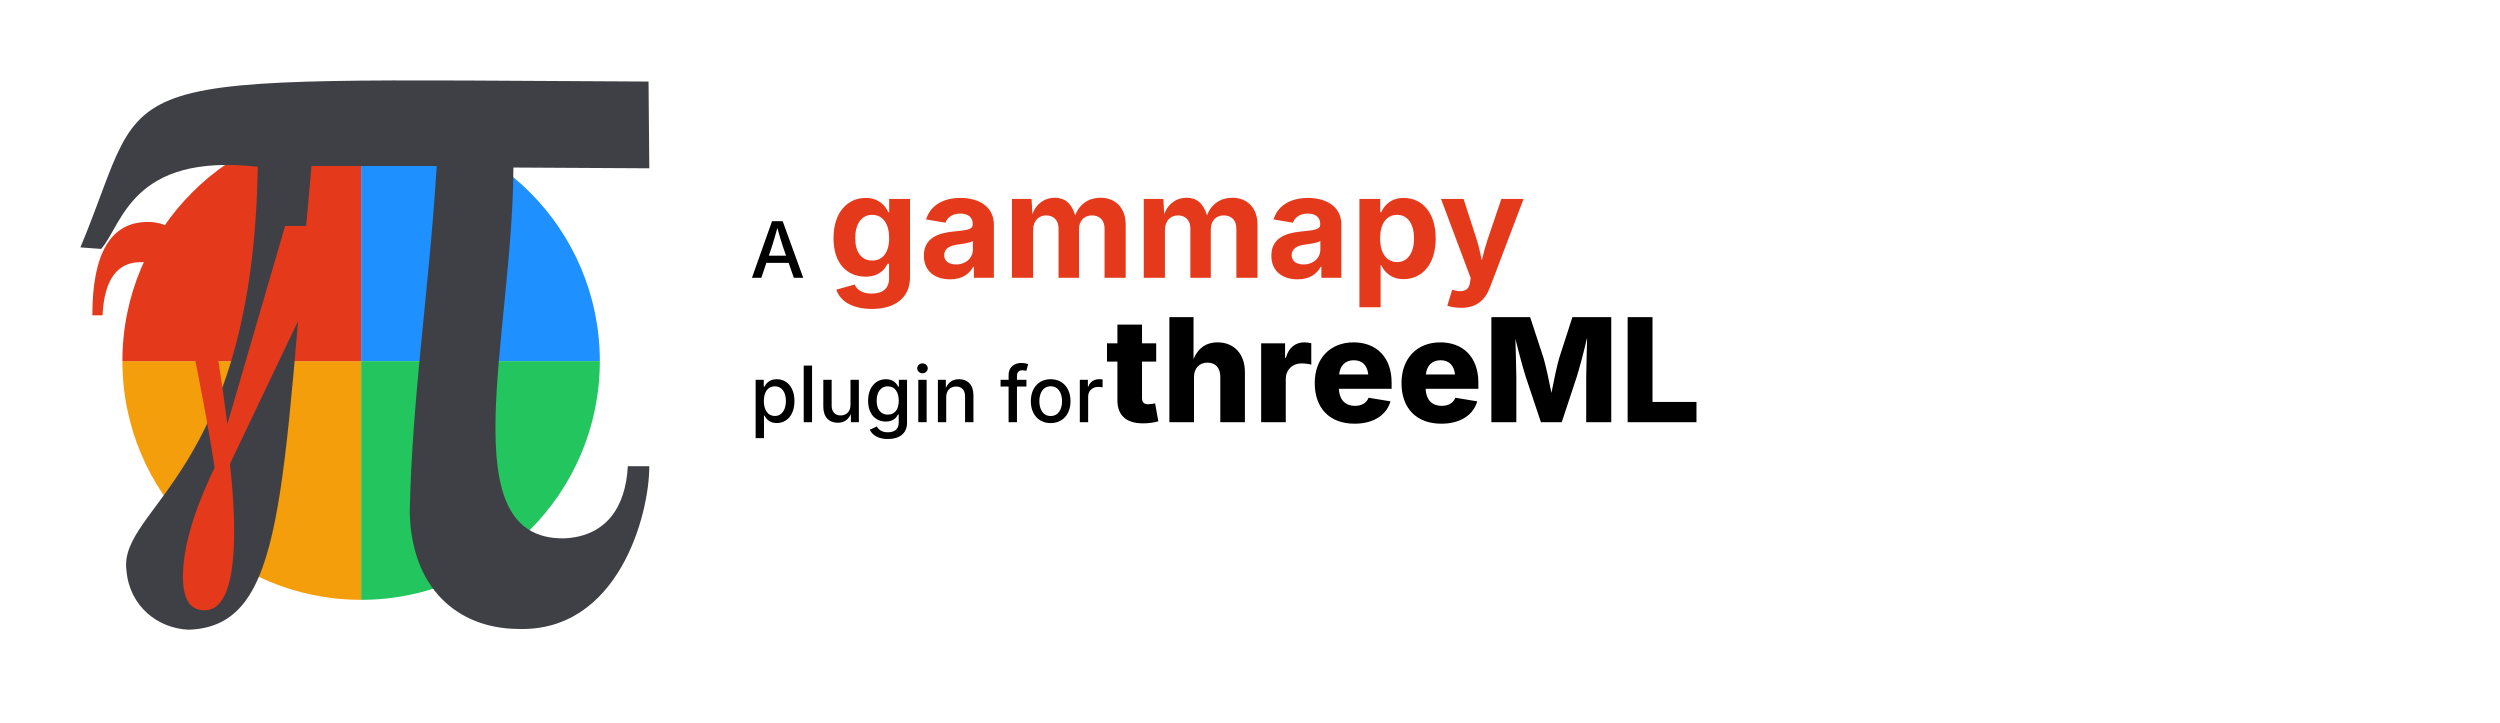
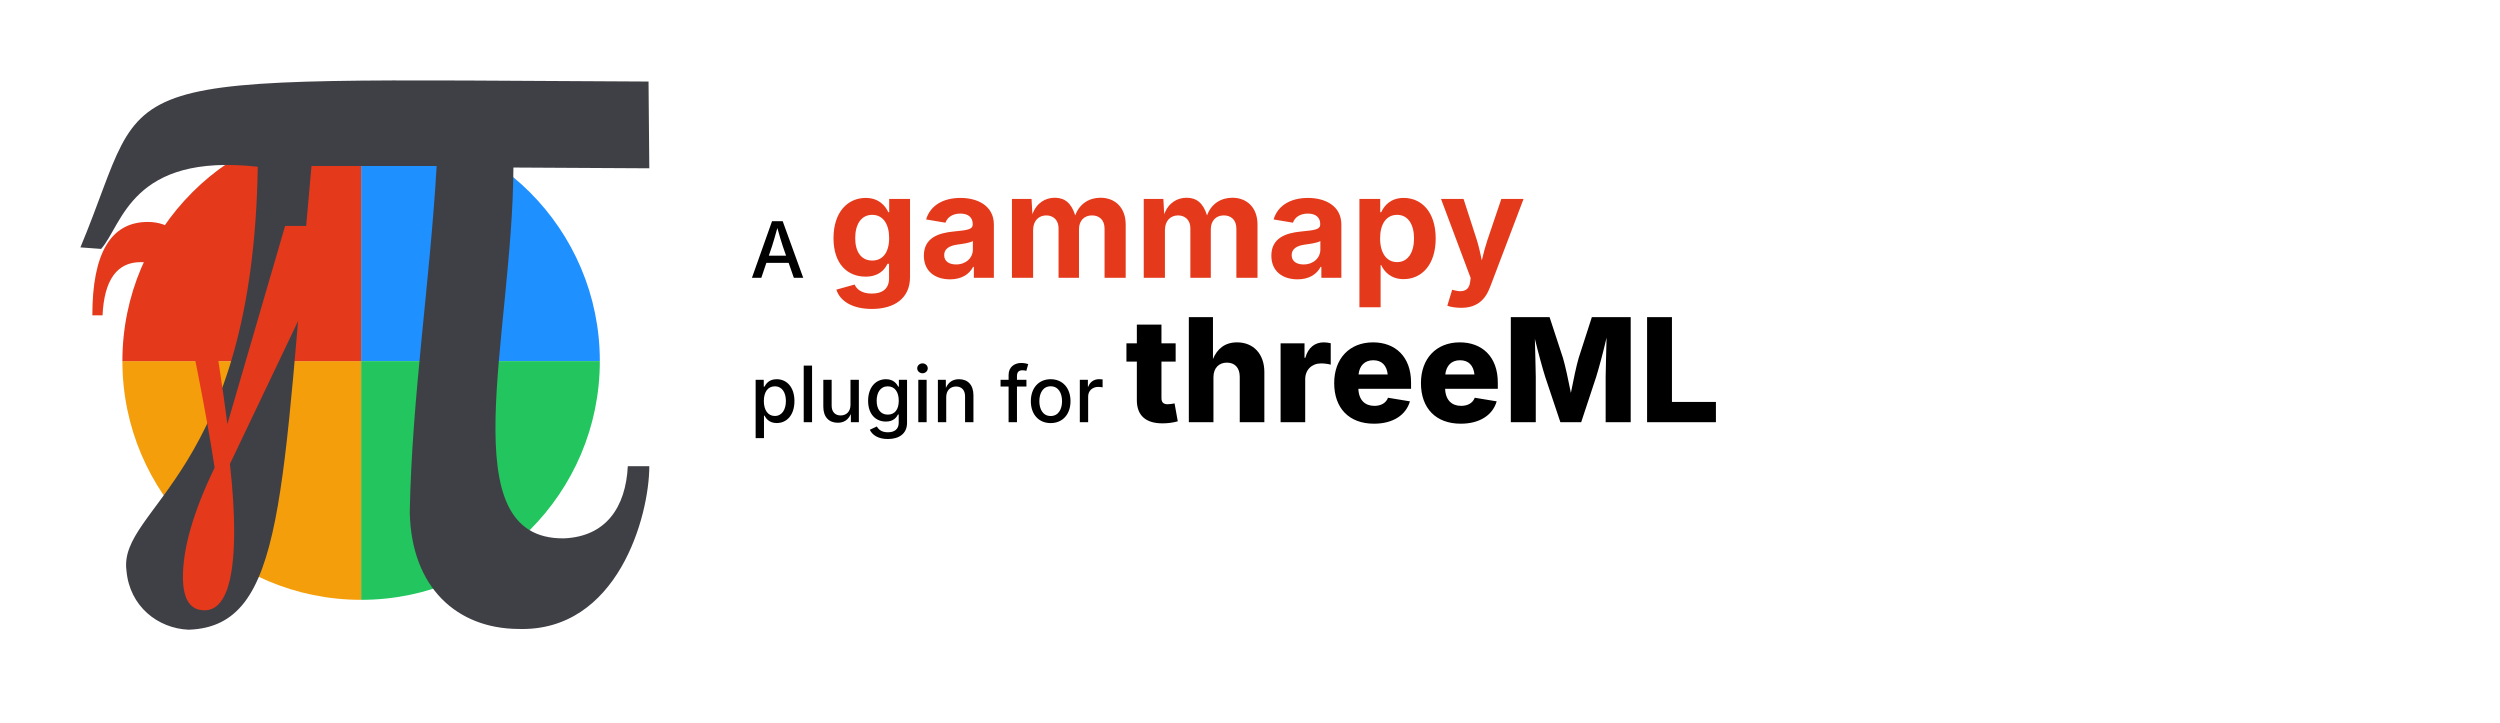
<svg xmlns="http://www.w3.org/2000/svg" viewBox="0 0 900 260" role="img" aria-label="Gammapy plugin for 3ML wordmark with icon">
  <style>
    /* Icon palette */
    .q1 { fill: #1E90FF; }  /* NE */
    .q2 { fill: #22C55E; }  /* SE */
    .q3 { fill: #F59E0B; }  /* SW */
    .q4 { fill: #E5391B; }  /* NW */
    .gamma { fill: #E5391B; }
    .pi { fill: #3F3F46; }

    /* Text palette */
    .text { fill: #000000; font-family: Inter, system-ui, -apple-system, Segoe UI, Roboto, Ubuntu, "Helvetica Neue", Arial, sans-serif; }
    .sub { fill: #000000; }
    .brand { fill: #000000; }
  </style>
  <svg x="20" y="20" width="220" height="220" viewBox="0 0 256 256">
    <path class="q1" d="M128 28A100 100 0 0 1 228 128L128 128Z" />
    <path class="q2" d="M228 128A100 100 0 0 1 128 228L128 128Z" />
    <path class="q3" d="M128 228A100 100 0 0 1 28 128L128 128Z" />
    <path class="q4" d="M28 128A100 100 0 0 1 128 28L128 128Z" />
    <g transform="translate(6,6) scale(0.42)">
      <path class="pi" d="M 10.5,177.038 L 31.175,178.57 C 52.616,154.321 61.039,82.596 187.388,96.635 C 182.793,403.956 48.021,436.372 56.445,499.419 C 59.508,535.154 87.84,557.106 118.47,558.382 C 215.21,555.064 210.871,424.631 240.99,95.869 L 365.808,95.869 C 359.171,211.752 341.048,327.636 339.006,441.222 C 340.538,516.776 386.483,557.106 446.977,557.616 C 546.525,560.934 577.92,444.796 577.92,395.277 L 556.479,395.277 C 554.437,436.117 534.783,465.471 492.922,467.258 C 378.825,468.789 441.617,266.631 442.383,97.4 L 577.92,98.166 L 577.155,11.636 C 13.807,8.908 85.312,-2.137 10.5,177.038 z" />
    </g>
    <g transform="translate(-60,-6) scale(0.64)">
      <path class="gamma" d="m244.01 120.88h38.169l-74.299 155.82q2.777 25.014 2.777 43.727 0 52.065-19.455 52.065-14.081 0-14.081-21.864 0-28.534 20.751-71.52-4.075-26.681-11.487-64.294-7.226-37.613-15.008-53.918-7.597-16.305-21.864-16.305-23.346 0-25.014 34.834h-6.67q0-61.144 36.316-61.144 20.937 0 31.128 24.828 10.191 24.643 20.938 107.47z" />
    </g>
  </svg>
  <g class="text" transform="translate(270,100)">
    <text class="sub" x="0" y="0" font-size="28" font-weight="500">A</text>
    <text class="gamma" x="28" y="0" font-size="52" font-weight="700">gammapy</text>
    <text class="sub" x="0" y="52" font-size="28" font-weight="500">plugin for</text>
-     <text x="128" y="52" font-size="52" font-weight="800" class="brand">threeML</text>
+     <text x="135" y="52" font-size="52" font-weight="800" class="brand">threeML</text>
  </g>
</svg>
